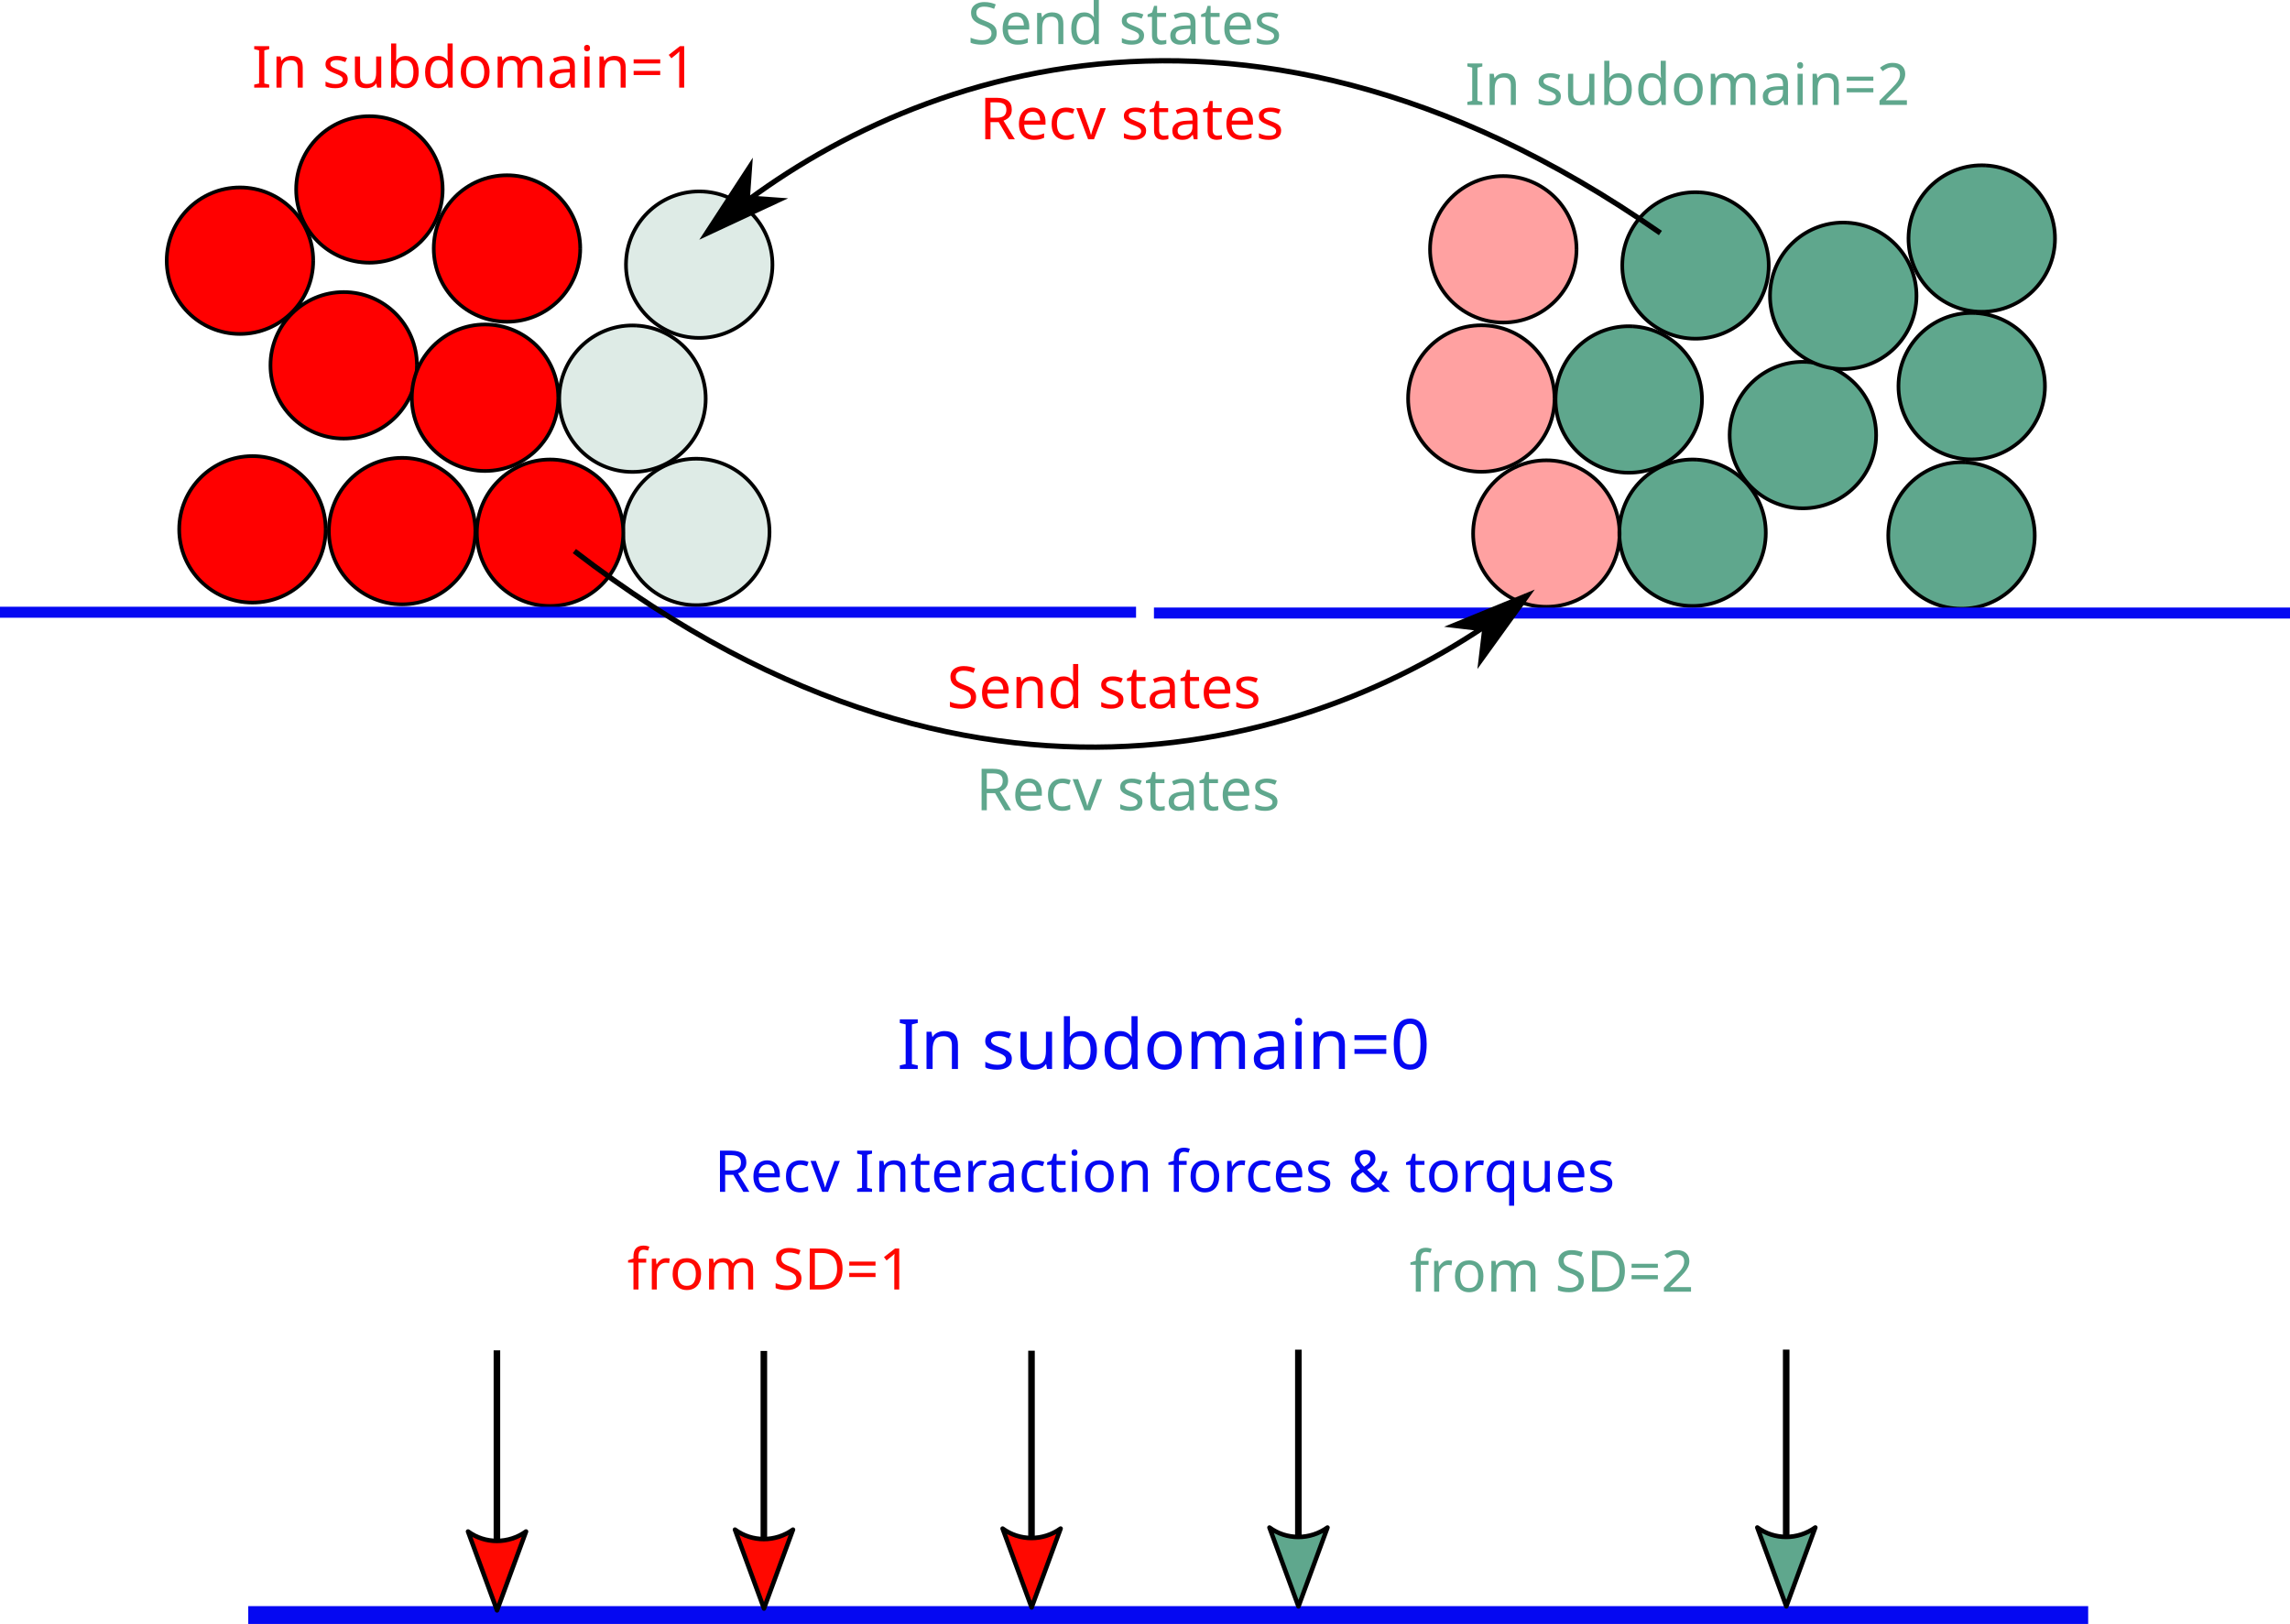
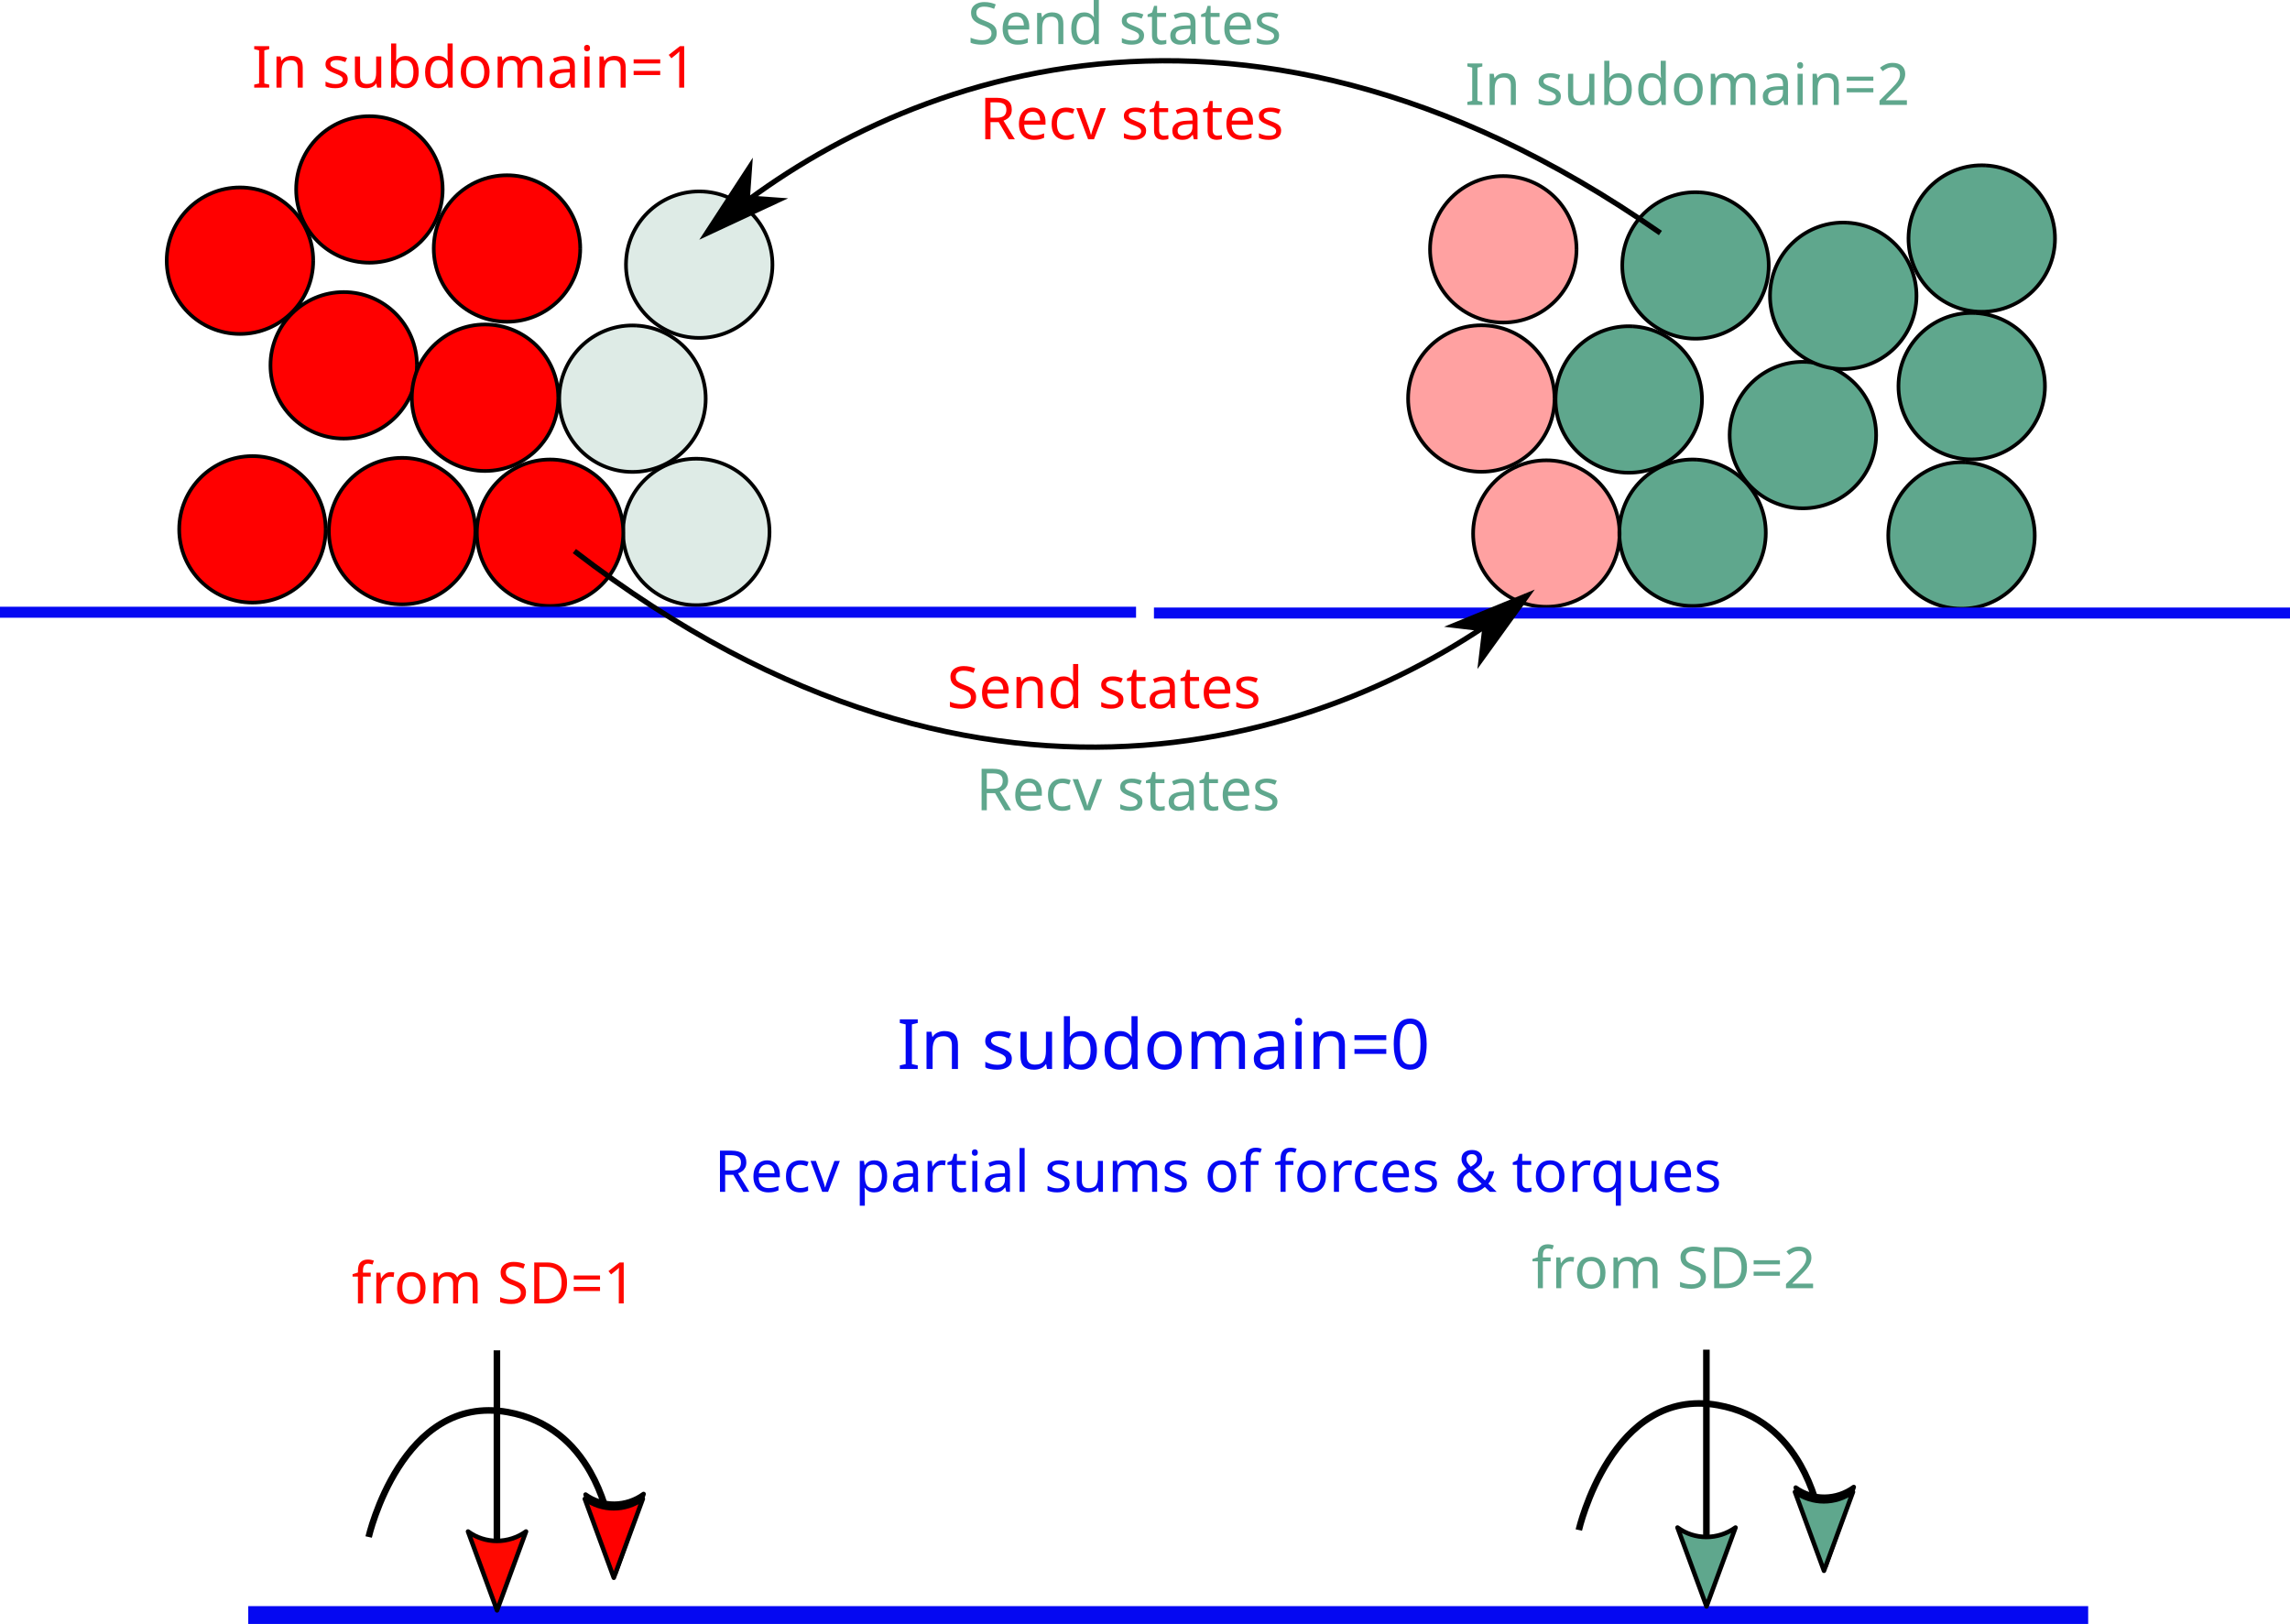
<svg xmlns="http://www.w3.org/2000/svg" xmlns:xlink="http://www.w3.org/1999/xlink" width="264.737mm" height="187.746mm" viewBox="0 0 938.043 665.24" id="svg23539" version="1.1">
  <defs id="defs23541">
    <marker orient="auto" refY="0" refX="0" id="Arrow1Lend-9" style="overflow:visible">
      <path id="path14635-1" d="M 0,0 5,-5 -12.5,0 5,5 0,0 Z" style="fill:#000000;fill-opacity:1;fill-rule:evenodd;stroke:#000000;stroke-width:1pt;stroke-opacity:1" transform="matrix(-0.8,0,0,-0.8,-10,0)" />
    </marker>
    <marker orient="auto" refY="0" refX="0" id="Arrow1Lend" style="overflow:visible">
      <path id="path14635" d="M 0,0 5,-5 -12.5,0 5,5 0,0 Z" style="fill:#000000;fill-opacity:1;fill-rule:evenodd;stroke:#000000;stroke-width:1pt;stroke-opacity:1" transform="matrix(-0.8,0,0,-0.8,-10,0)" />
    </marker>
    <marker style="overflow:visible" id="marker21611" refX="0" refY="0" orient="auto">
-       <path transform="matrix(-1.1,0,0,-1.1,-1.1,0)" d="M 8.719,4.034 -2.207,0.016 8.719,-4.002 c -1.745,2.372 -1.735,5.617 -6e-7,8.035 z" style="fill:#5fa78d;fill-opacity:1;fill-rule:evenodd;stroke:#000000;stroke-width:0.625;stroke-linejoin:round;stroke-opacity:1" id="path21613" />
+       <path transform="matrix(-1.1,0,0,-1.1,-1.1,0)" d="M 8.719,4.034 -2.207,0.016 8.719,-4.002 c -1.745,2.372 -1.735,5.617 -6e-7,8.035 z" style="fill:#000000;fill-opacity:1;fill-rule:evenodd;stroke:#000000;stroke-width:0.625;stroke-linejoin:round;stroke-opacity:1" id="path21613" />
    </marker>
    <marker orient="auto" refY="0" refX="0" id="Arrow2Lend-1-0-2" style="overflow:visible">
      <path id="path14653-9-6-44" style="fill:#5fa78d;fill-opacity:1;fill-rule:evenodd;stroke:#000000;stroke-width:0.625;stroke-linejoin:round;stroke-opacity:1" d="M 8.719,4.034 -2.207,0.016 8.719,-4.002 c -1.745,2.372 -1.735,5.617 -6e-7,8.035 z" transform="matrix(-1.1,0,0,-1.1,-1.1,0)" />
-     </marker>
-     <marker orient="auto" refY="0" refX="0" id="Arrow2Lend-1-0" style="overflow:visible">
-       <path id="path14653-9-6" style="fill:#ff0800;fill-opacity:1;fill-rule:evenodd;stroke:#000000;stroke-width:0.625;stroke-linejoin:round;stroke-opacity:1" d="M 8.719,4.034 -2.207,0.016 8.719,-4.002 c -1.745,2.372 -1.735,5.617 -6e-7,8.035 z" transform="matrix(-1.1,0,0,-1.1,-1.1,0)" />
-     </marker>
-     <marker orient="auto" refY="0" refX="0" id="Arrow2Lend-1" style="overflow:visible">
-       <path id="path14653-9" style="fill:#ff0800;fill-opacity:1;fill-rule:evenodd;stroke:#000000;stroke-width:0.625;stroke-linejoin:round;stroke-opacity:1" d="M 8.719,4.034 -2.207,0.016 8.719,-4.002 c -1.745,2.372 -1.735,5.617 -6e-7,8.035 z" transform="matrix(-1.1,0,0,-1.1,-1.1,0)" />
    </marker>
    <marker orient="auto" refY="0" refX="0" id="Arrow2Lend" style="overflow:visible">
      <path id="path14653" style="fill:#ff0800;fill-opacity:1;fill-rule:evenodd;stroke:#000000;stroke-width:0.625;stroke-linejoin:round;stroke-opacity:1" d="M 8.719,4.034 -2.207,0.016 8.719,-4.002 c -1.745,2.372 -1.735,5.617 -6e-7,8.035 z" transform="matrix(-1.1,0,0,-1.1,-1.1,0)" />
    </marker>
    <linearGradient xlink:href="#linearGradient22365" id="linearGradient22371" x1="5703.975" y1="-598.039" x2="6169.332" y2="-598.039" gradientUnits="userSpaceOnUse" gradientTransform="matrix(1.619578,0,0,1.619578,-8600.362,2416.053)" />
    <linearGradient id="linearGradient22365">
      <stop style="stop-color:#5fa78d;stop-opacity:1;" offset="0" id="stop22367" />
      <stop style="stop-color:#5fa78d;stop-opacity:0;" offset="1" id="stop22369" />
    </linearGradient>
+     <marker style="overflow:visible" id="marker21611-3" refX="0" refY="0" orient="auto">
+       <path transform="matrix(-1.1,0,0,-1.1,-1.1,0)" d="M 8.719,4.034 -2.207,0.016 8.719,-4.002 c -1.745,2.372 -1.735,5.617 -6e-7,8.035 z" style="fill:#5fa78d;fill-opacity:1;fill-rule:evenodd;stroke:#000000;stroke-width:0.625;stroke-linejoin:round;stroke-opacity:1" id="path21613-6" />
+     </marker>
+     <marker style="overflow:visible" id="marker21611-3-5" refX="0" refY="0" orient="auto">
+       <path transform="matrix(-1.1,0,0,-1.1,-1.1,0)" d="M 8.719,4.034 -2.207,0.016 8.719,-4.002 c -1.745,2.372 -1.735,5.617 -6e-7,8.035 z" style="fill:#ff0000;fill-opacity:1;fill-rule:evenodd;stroke:#000000;stroke-width:0.625;stroke-linejoin:round;stroke-opacity:1" id="path21613-6-3" />
+     </marker>
+     <marker style="overflow:visible" id="marker21611-5" refX="0" refY="0" orient="auto">
+       <path transform="matrix(-1.1,0,0,-1.1,-1.1,0)" d="M 8.719,4.034 -2.207,0.016 8.719,-4.002 c -1.745,2.372 -1.735,5.617 -6e-7,8.035 z" style="fill:#000000;fill-opacity:1;fill-rule:evenodd;stroke:#000000;stroke-width:0.625;stroke-linejoin:round;stroke-opacity:1" id="path21613-62" />
+     </marker>
  </defs>
  <g id="layer1" transform="translate(-535.9813,-785.8929)">
    <path style="fill:url(#linearGradient22371);fill-opacity:1;fill-rule:evenodd;stroke:#0508f2;stroke-width:7.301;stroke-linecap:butt;stroke-linejoin:miter;stroke-miterlimit:4;stroke-dasharray:none;stroke-opacity:1" d="m 637.67,1447.483 753.682,0" id="path5193-8-1-7-3-6" />
    <path style="fill:#ff0800;fill-opacity:1;fill-rule:evenodd;stroke:#000000;stroke-width:2.688;stroke-linecap:butt;stroke-linejoin:miter;stroke-miterlimit:4;stroke-dasharray:none;stroke-opacity:1;marker-end:url(#Arrow2Lend)" d="m 739.531,1339.047 0,102.956" id="path16308" />
-     <path style="fill:#ff0800;fill-opacity:1;fill-rule:evenodd;stroke:#000000;stroke-width:2.688;stroke-linecap:butt;stroke-linejoin:miter;stroke-miterlimit:4;stroke-dasharray:none;stroke-opacity:1;marker-end:url(#Arrow2Lend-1)" d="m 848.878,1339.296 0,101.942" id="path16308-7" />
-     <path style="fill:#ff0800;fill-opacity:1;fill-rule:evenodd;stroke:#000000;stroke-width:2.688;stroke-linecap:butt;stroke-linejoin:miter;stroke-miterlimit:4;stroke-dasharray:none;stroke-opacity:1;marker-end:url(#Arrow2Lend-1-0)" d="m 958.508,1339.198 0,101.605" id="path16308-7-8" />
-     <path style="fill:#5fa78d;fill-opacity:1;fill-rule:evenodd;stroke:#000000;stroke-width:2.688;stroke-linecap:butt;stroke-linejoin:miter;stroke-miterlimit:4;stroke-dasharray:none;stroke-opacity:1;marker-end:url(#Arrow2Lend-1-0-2)" d="m 1067.822,1338.772 0,101.605" id="path16308-7-8-5" />
-     <path style="fill:#5fa78d;fill-opacity:1;fill-rule:evenodd;stroke:#000000;stroke-width:2.688;stroke-linecap:butt;stroke-linejoin:miter;stroke-miterlimit:4;stroke-dasharray:none;stroke-opacity:1;marker-end:url(#marker21611)" d="m 1267.653,1338.748 0,101.605" id="path16308-7-8-5-4" />
-     <text xml:space="preserve" style="font-style:normal;font-weight:normal;font-size:23.492px;line-height:125%;font-family:sans-serif;letter-spacing:0px;word-spacing:0px;fill:#ff0800;fill-opacity:1;stroke:none;stroke-width:1px;stroke-linecap:butt;stroke-linejoin:miter;stroke-opacity:1" x="792.888" y="1314.137" id="text22309-0" transform="scale(1.000012,0.9999881)">
-       <tspan id="tspan22311-9" x="792.888" y="1314.137">from SD=1</tspan>
-       <tspan x="792.888" y="1343.502" id="tspan22315-4" />
-       <tspan x="792.888" y="1372.866" id="tspan22313-5" />
+     <path style="fill:#5fa78d;fill-opacity:1;fill-rule:evenodd;stroke:#000000;stroke-width:2.688;stroke-linecap:butt;stroke-linejoin:miter;stroke-miterlimit:4;stroke-dasharray:none;stroke-opacity:1;marker-end:url(#Arrow2Lend-1-0-2)" d="m 1234.965,1338.772 0,101.605" id="path16308-7-8-5" />
+     <path style="fill:none;fill-opacity:1;fill-rule:evenodd;stroke:#000000;stroke-width:2.688;stroke-linecap:butt;stroke-linejoin:miter;stroke-miterlimit:4;stroke-dasharray:none;stroke-opacity:1;marker-end:url(#marker21611)" d="m 1182.705,1412.658 c 0,0 13.494,-58.908 56.962,-51.159 16.974,3.026 27.404,13.203 33.812,24.484 10.002,17.608 10.207,37.908 10.207,37.908" id="path16308-7-8-5-4" />
+     <text xml:space="preserve" style="font-style:normal;font-weight:normal;font-size:23.492px;line-height:125%;font-family:sans-serif;letter-spacing:0px;word-spacing:0px;fill:#ff0800;fill-opacity:1;stroke:none;stroke-width:1px;stroke-linecap:butt;stroke-linejoin:miter;stroke-opacity:1" x="680.032" y="1319.851" id="text22309-0" transform="scale(1.000012,0.9999881)">
+       <tspan id="tspan22311-9" x="680.032" y="1319.851">from SD=1</tspan>
+       <tspan x="680.032" y="1349.216" id="tspan22315-4" />
+       <tspan x="680.032" y="1378.58" id="tspan22313-5" />
    </text>
    <text transform="scale(0.9999969,1.000003)" id="text4936-6-5-9-7" y="1223.807" x="903.435" style="font-style:normal;font-weight:normal;font-size:28.488px;line-height:125%;font-family:sans-serif;letter-spacing:0px;word-spacing:0px;fill:#0508f2;fill-opacity:1;stroke:none;stroke-width:1px;stroke-linecap:butt;stroke-linejoin:miter;stroke-opacity:1" xml:space="preserve">
      <tspan id="tspan5851-0-6" style="fill:#0508f2;fill-opacity:1" y="1223.807" x="903.435">In subdomain=0 </tspan>
    </text>
    <text transform="scale(0.9999969,1.000003)" id="text4936-6-5-9-7-9" y="1274.12" x="828.605" style="font-style:normal;font-weight:normal;font-size:23.641px;line-height:125%;font-family:sans-serif;letter-spacing:0px;word-spacing:0px;fill:#0508f2;fill-opacity:1;stroke:none;stroke-width:1px;stroke-linecap:butt;stroke-linejoin:miter;stroke-opacity:1" xml:space="preserve">
-       <tspan id="tspan5851-0-6-9" style="fill:#0508f2;fill-opacity:1" y="1274.12" x="828.605">Recv Interaction forces &amp; torques</tspan>
+       <tspan id="tspan5851-0-6-9" style="fill:#0508f2;fill-opacity:1" y="1274.12" x="828.605">Recv partial sums of forces &amp; torques</tspan>
    </text>
-     <text xml:space="preserve" style="font-style:normal;font-weight:normal;font-size:23.492px;line-height:125%;font-family:sans-serif;letter-spacing:0px;word-spacing:0px;fill:#5fa78d;fill-opacity:1;stroke:none;stroke-width:1px;stroke-linecap:butt;stroke-linejoin:miter;stroke-opacity:1" x="1113.347" y="1315.034" id="text22309-0-5" transform="scale(1.000012,0.9999881)">
-       <tspan id="tspan22311-9-2" x="1113.347" y="1315.034">from SD=2</tspan>
-       <tspan x="1113.347" y="1344.398" id="tspan22315-4-1" />
-       <tspan x="1113.347" y="1373.763" id="tspan22313-5-3" />
+     <text xml:space="preserve" style="font-style:normal;font-weight:normal;font-size:23.492px;line-height:125%;font-family:sans-serif;letter-spacing:0px;word-spacing:0px;fill:#5fa78d;fill-opacity:1;stroke:none;stroke-width:1px;stroke-linecap:butt;stroke-linejoin:miter;stroke-opacity:1" x="1163.347" y="1313.605" id="text22309-0-5" transform="scale(1.000012,0.9999881)">
+       <tspan id="tspan22311-9-2" x="1163.347" y="1313.605">from SD=2</tspan>
+       <tspan x="1163.347" y="1342.97" id="tspan22315-4-1" />
+       <tspan x="1163.347" y="1372.334" id="tspan22313-5-3" />
    </text>
    <path style="fill:#b1d0c4;fill-opacity:0.424;stroke:#000000;stroke-width:1.506;stroke-miterlimit:1.8;stroke-dasharray:none;stroke-dashoffset:0;stroke-opacity:1" id="path3338-4-1-2-3-0-7" d="m -872.677,847.519 a 30,30 0 0 1 -29.995,30 30,30 0 0 1 -30.005,-29.989 30,30 0 0 1 29.984,-30.011 30,30 0 0 1 30.016,29.979" transform="matrix(0.05661396,-0.9983961,0.9983961,0.05661398,0,0)" />
    <path style="fill:#b1d0c4;fill-opacity:0.424;stroke:#000000;stroke-width:1.506;stroke-miterlimit:1.8;stroke-dasharray:none;stroke-dashoffset:0;stroke-opacity:1" id="path3338-8-6-4-96-8-3-3" d="m -816.315,871.709 a 30,30 0 0 1 -29.995,30 30,30 0 0 1 -30.005,-29.989 30,30 0 0 1 29.984,-30.01 30,30 0 0 1 30.016,29.979" transform="matrix(0.05661396,-0.9983961,0.9983961,0.05661398,0,0)" />
    <path style="fill:#b1d0c4;fill-opacity:0.424;stroke:#000000;stroke-width:1.506;stroke-miterlimit:1.8;stroke-dasharray:none;stroke-dashoffset:0;stroke-opacity:1" id="path3338-2-7-4-0-42-5-4-2" d="m -925.701,876.705 a 30,30 0 0 1 -29.995,30 30,30 0 0 1 -30.005,-29.989 30,30 0 0 1 29.984,-30.01 30,30 0 0 1 30.016,29.979" transform="matrix(0.05661396,-0.9983961,0.9983961,0.05661398,0,0)" />
    <path style="fill:#ff0000;fill-opacity:1;stroke:#000000;stroke-width:1.506;stroke-miterlimit:1.8;stroke-dasharray:none;stroke-dashoffset:0;stroke-opacity:1" id="path3338-4-8-2-0-6-5" d="m 717.3,863.499 a 30,30 0 0 1 -29.995,30 30,30 0 0 1 -30.005,-29.989 30,30 0 0 1 29.984,-30.011 30,30 0 0 1 30.016,29.979" />
    <path style="fill:#ff0000;fill-opacity:1;stroke:#000000;stroke-width:1.506;stroke-miterlimit:1.8;stroke-dasharray:none;stroke-dashoffset:0;stroke-opacity:1" id="path3338-8-6-3-9-8-0-2" d="m 773.662,887.69 a 30,30 0 0 1 -29.995,30 30,30 0 0 1 -30.005,-29.989 30,30 0 0 1 29.984,-30.011 30,30 0 0 1 30.016,29.979" />
    <path style="fill:#ff0000;fill-opacity:1;stroke:#000000;stroke-width:1.506;stroke-miterlimit:1.8;stroke-dasharray:none;stroke-dashoffset:0;stroke-opacity:1" id="path3338-2-74-1-0-7-2-6" d="m 706.776,935.543 a 30,30 0 0 1 -29.995,30 30,30 0 0 1 -30.005,-29.989 30,30 0 0 1 29.984,-30.01 30,30 0 0 1 30.016,29.979" />
    <path style="fill:#ff0000;fill-opacity:1;stroke:#000000;stroke-width:1.506;stroke-miterlimit:1.8;stroke-dasharray:none;stroke-dashoffset:0;stroke-opacity:1" id="path3338-3-5-8-2-6-5-5" d="m 764.672,948.818 a 30,30 0 0 1 -29.995,30 30,30 0 0 1 -30.005,-29.989 30,30 0 0 1 29.984,-30.011 30,30 0 0 1 30.016,29.979" />
    <path style="fill:#ff0000;fill-opacity:1;stroke:#000000;stroke-width:1.506;stroke-miterlimit:1.8;stroke-dasharray:none;stroke-dashoffset:0;stroke-opacity:1" id="path3338-2-7-4-9-8-3-8-8" d="m 664.276,892.686 a 30,30 0 0 1 -29.995,30 30,30 0 0 1 -30.005,-29.989 30,30 0 0 1 29.984,-30.011 30,30 0 0 1 30.016,29.979" />
    <path style="fill:#ff0000;fill-opacity:1;stroke:#000000;stroke-width:1.506;stroke-miterlimit:1.8;stroke-dasharray:none;stroke-dashoffset:0;stroke-opacity:1" id="path3338-2-7-0-0-64-3-5-9-7" d="m 669.39,1002.734 a 30,30 0 0 1 -29.995,30 30,30 0 0 1 -30.005,-29.989 30,30 0 0 1 29.984,-30.011 30,30 0 0 1 30.016,29.979" />
    <path style="fill:#ff0000;fill-opacity:1;stroke:#000000;stroke-width:1.506;stroke-miterlimit:1.8;stroke-dasharray:none;stroke-dashoffset:0;stroke-opacity:1" id="path3338-2-7-2-6-3-8-0-5-9" d="m 730.698,1003.449 a 30,30 0 0 1 -29.995,30 30,30 0 0 1 -30.005,-29.989 30,30 0 0 1 29.984,-30.011 30,30 0 0 1 30.016,29.979" />
    <path style="fill:#ff0000;fill-opacity:1;stroke:#000000;stroke-width:1.506;stroke-miterlimit:1.8;stroke-dasharray:none;stroke-dashoffset:0;stroke-opacity:1" id="path3338-2-7-1-4-3-0-8-0-6" d="m 791.305,1004.131 a 30,30 0 0 1 -29.995,30 30,30 0 0 1 -30.005,-29.989 30,30 0 0 1 29.984,-30.01 30,30 0 0 1 30.016,29.979" />
    <path style="fill:none;fill-rule:evenodd;stroke:#0508f2;stroke-width:4.508;stroke-linecap:butt;stroke-linejoin:miter;stroke-miterlimit:4;stroke-dasharray:none;stroke-opacity:1" d="m 535.981,1036.688 465.357,0" id="path5193-8-1-7-3-0" />
    <path style="fill:#5fa78d;fill-opacity:1;stroke:#000000;stroke-width:1.506;stroke-miterlimit:1.8;stroke-dasharray:none;stroke-dashoffset:0;stroke-opacity:1" id="path3338-4-1-5-0-0-1" d="m -849.897,1254.988 a 30,30 0 0 1 -29.995,30 30,30 0 0 1 -30.005,-29.989 30,30 0 0 1 29.984,-30.011 30,30 0 0 1 30.016,29.979" transform="matrix(0.05661396,-0.9983961,0.9983961,0.05661398,0,0)" />
    <path style="fill:#5fa78d;fill-opacity:1;stroke:#000000;stroke-width:1.506;stroke-miterlimit:1.8;stroke-dasharray:none;stroke-dashoffset:0;stroke-opacity:1" id="path3338-8-6-4-9-4-8-0" d="m -793.535,1279.179 a 30,30 0 0 1 -29.995,30 30,30 0 0 1 -30.005,-29.989 30,30 0 0 1 29.984,-30.011 30,30 0 0 1 30.016,29.979" transform="matrix(0.05661396,-0.9983961,0.9983961,0.05661398,0,0)" />
    <path style="fill:#5fa78d;fill-opacity:1;stroke:#000000;stroke-width:1.506;stroke-miterlimit:1.8;stroke-dasharray:none;stroke-dashoffset:0;stroke-opacity:1" id="path3338-2-74-9-9-1-3-4" d="m -860.42,1327.032 a 30,30 0 0 1 -29.995,30 30,30 0 0 1 -30.005,-29.989 30,30 0 0 1 29.984,-30.011 30,30 0 0 1 30.016,29.979" transform="matrix(0.05661396,-0.9983961,0.9983961,0.05661398,0,0)" />
    <path style="fill:#5fa78d;fill-opacity:1;stroke:#000000;stroke-width:1.506;stroke-miterlimit:1.8;stroke-dasharray:none;stroke-dashoffset:0;stroke-opacity:1" id="path3338-3-5-2-1-1-7-8" d="m -802.524,1340.306 a 30,30 0 0 1 -29.995,30 30,30 0 0 1 -30.005,-29.989 30,30 0 0 1 29.984,-30.011 30,30 0 0 1 30.016,29.979" transform="matrix(0.05661396,-0.9983961,0.9983961,0.05661398,0,0)" />
    <path style="fill:#5fa78d;fill-opacity:1;stroke:#000000;stroke-width:1.506;stroke-miterlimit:1.8;stroke-dasharray:none;stroke-dashoffset:0;stroke-opacity:1" id="path3338-2-7-4-0-4-3-8-7" d="m -902.92,1284.175 a 30,30 0 0 1 -29.995,30 30,30 0 0 1 -30.005,-29.989 30,30 0 0 1 29.984,-30.011 30,30 0 0 1 30.016,29.979" transform="matrix(0.05661396,-0.9983961,0.9983961,0.05661398,0,0)" />
    <path style="fill:#5fa78d;fill-opacity:1;stroke:#000000;stroke-width:1.506;stroke-miterlimit:1.8;stroke-dasharray:none;stroke-dashoffset:0;stroke-opacity:1" id="path3338-2-7-0-0-6-9-5-2-0" d="m -897.807,1394.223 a 30,30 0 0 1 -29.995,30 30,30 0 0 1 -30.005,-29.989 30,30 0 0 1 29.984,-30.01 30,30 0 0 1 30.016,29.979" transform="matrix(0.05661396,-0.9983961,0.9983961,0.05661398,0,0)" />
    <path style="fill:#5fa78d;fill-opacity:1;stroke:#000000;stroke-width:1.506;stroke-miterlimit:1.8;stroke-dasharray:none;stroke-dashoffset:0;stroke-opacity:1" id="path3338-2-7-2-6-8-1-9-1-8" d="m -836.498,1394.938 a 30,30 0 0 1 -29.995,30 30,30 0 0 1 -30.005,-29.989 30,30 0 0 1 29.984,-30.011 30,30 0 0 1 30.016,29.979" transform="matrix(0.05661396,-0.9983961,0.9983961,0.05661398,0,0)" />
    <path style="fill:#5fa78d;fill-opacity:1;stroke:#000000;stroke-width:1.506;stroke-miterlimit:1.8;stroke-dasharray:none;stroke-dashoffset:0;stroke-opacity:1" id="path3338-2-7-1-4-9-0-3-0-6" d="m -775.892,1395.62 a 30,30 0 0 1 -29.995,30 30,30 0 0 1 -30.005,-29.989 30,30 0 0 1 29.984,-30.011 30,30 0 0 1 30.016,29.979" transform="matrix(0.05661396,-0.9983961,0.9983961,0.05661398,0,0)" />
    <path style="fill:#ff0000;fill-opacity:0.369;stroke:#000000;stroke-width:1.506;stroke-miterlimit:1.8;stroke-dasharray:none;stroke-dashoffset:0;stroke-opacity:1" id="path3338-8-6-3-8-1-8-4" d="m 1181.767,888.014 a 30,30 0 0 1 -29.995,30 30,30 0 0 1 -30.005,-29.989 30,30 0 0 1 29.984,-30.01 30,30 0 0 1 30.016,29.979" />
    <path style="fill:#ff0000;fill-opacity:0.37;stroke:#000000;stroke-width:1.506;stroke-miterlimit:1.8;stroke-dasharray:none;stroke-dashoffset:0;stroke-opacity:1" id="path3338-3-5-8-0-5-5-7" d="m 1172.778,949.142 a 30,30 0 0 1 -29.995,30 30,30 0 0 1 -30.005,-29.989 30,30 0 0 1 29.984,-30.01 30,30 0 0 1 30.016,29.979" />
    <path style="fill:#ff0000;fill-opacity:0.369;stroke:#000000;stroke-width:1.506;stroke-miterlimit:1.8;stroke-dasharray:none;stroke-dashoffset:0;stroke-opacity:1" id="path3338-2-7-1-4-3-4-0-5-9" d="m 1199.41,1004.456 a 30,30 0 0 1 -29.995,30 30,30 0 0 1 -30.005,-29.989 30,30 0 0 1 29.984,-30.011 30,30 0 0 1 30.016,29.979" />
    <path style="fill:none;fill-rule:evenodd;stroke:#0508f2;stroke-width:4.508;stroke-linecap:butt;stroke-linejoin:miter;stroke-miterlimit:4;stroke-dasharray:none;stroke-opacity:1" d="m 1008.667,1037.02 465.357,0" id="path5193-8-1-7-3-0-3" />
    <text xml:space="preserve" style="font-style:normal;font-weight:normal;font-size:23.776px;line-height:125%;font-family:sans-serif;letter-spacing:0px;word-spacing:0px;fill:#ff0000;fill-opacity:1;stroke:none;stroke-width:1px;stroke-linecap:butt;stroke-linejoin:miter;stroke-opacity:1" x="639.159" y="821.784" id="text4936-0-5-4-4-7">
      <tspan id="tspan4938-6-4-1-2-8" x="639.159" y="821.784" style="fill:#ff0000;fill-opacity:1">In subdomain=1 </tspan>
    </text>
    <text xml:space="preserve" style="font-style:normal;font-weight:normal;font-size:23.776px;line-height:125%;font-family:sans-serif;letter-spacing:0px;word-spacing:0px;fill:#5fa78d;fill-opacity:1;stroke:none;stroke-width:1px;stroke-linecap:butt;stroke-linejoin:miter;stroke-opacity:1" x="1136.091" y="828.863" id="text4936-6-8-9-1-2-5">
      <tspan id="tspan4938-7-7-8-3-1-9" x="1136.091" y="828.863" style="fill:#5fa78d;fill-opacity:1">In subdomain=2 </tspan>
    </text>
    <path style="fill:none;fill-rule:evenodd;stroke:#000000;stroke-width:2.172;stroke-linecap:butt;stroke-linejoin:miter;stroke-miterlimit:4;stroke-dasharray:none;stroke-opacity:1;marker-end:url(#Arrow1Lend)" d="M 1216.126,881.346 C 1038.454,757.51 893.455,822.468 825.611,881.328" id="path23525" />
    <text xml:space="preserve" style="font-style:normal;font-weight:normal;font-size:23.776px;line-height:125%;font-family:sans-serif;letter-spacing:0px;word-spacing:0px;fill:#5fa78d;fill-opacity:1;stroke:none;stroke-width:1px;stroke-linecap:butt;stroke-linejoin:miter;stroke-opacity:1" x="932.328" y="803.957" id="text4936-0-5-4-4-7-0">
      <tspan id="tspan4938-6-4-1-2-8-9" x="932.328" y="803.957" style="fill:#5fa78d;fill-opacity:1">Send states</tspan>
    </text>
    <path style="fill:none;fill-rule:evenodd;stroke:#000000;stroke-width:2.172;stroke-linecap:butt;stroke-linejoin:miter;stroke-miterlimit:4;stroke-dasharray:none;stroke-opacity:1;marker-end:url(#Arrow1Lend-9)" d="m 771.257,1011.63 c 171.652,132.055 319.545,73.99 390.082,18.386" id="path23525-3" />
    <text xml:space="preserve" style="font-style:normal;font-weight:normal;font-size:23.776px;line-height:125%;font-family:sans-serif;letter-spacing:0px;word-spacing:0px;fill:#5fa78d;fill-opacity:1;stroke:none;stroke-width:1px;stroke-linecap:butt;stroke-linejoin:miter;stroke-opacity:1" x="937.257" y="842.943" id="text4936-0-5-4-4-7-0-3">
      <tspan id="tspan4938-6-4-1-2-8-9-6" x="937.257" y="842.943" style="fill:#ff0000;fill-opacity:1">Recv states</tspan>
    </text>
    <text xml:space="preserve" style="font-style:normal;font-weight:normal;font-size:23.776px;line-height:125%;font-family:sans-serif;letter-spacing:0px;word-spacing:0px;fill:#5fa78d;fill-opacity:1;stroke:none;stroke-width:1px;stroke-linecap:butt;stroke-linejoin:miter;stroke-opacity:1" x="923.883" y="1075.967" id="text4936-0-5-4-4-7-0-3-7">
      <tspan id="tspan4938-6-4-1-2-8-9-6-5" x="923.883" y="1075.967" style="fill:#ff0000;fill-opacity:1">Send states</tspan>
    </text>
    <text xml:space="preserve" style="font-style:normal;font-weight:normal;font-size:23.776px;line-height:125%;font-family:sans-serif;letter-spacing:0px;word-spacing:0px;fill:#5fa78d;fill-opacity:1;stroke:none;stroke-width:1px;stroke-linecap:butt;stroke-linejoin:miter;stroke-opacity:1" x="935.754" y="1117.82" id="text4936-0-5-4-4-7-0-35">
      <tspan id="tspan4938-6-4-1-2-8-9-62" x="935.754" y="1117.82" style="fill:#5fa78d;fill-opacity:1">Recv states</tspan>
    </text>
+     <path style="fill:#5fa78d;fill-opacity:1;fill-rule:evenodd;stroke:#000000;stroke-width:2.688;stroke-linecap:butt;stroke-linejoin:miter;stroke-miterlimit:4;stroke-dasharray:none;stroke-opacity:1;marker-end:url(#marker21611-3)" d="m 1283.082,1398.462 0,27.319" id="path16308-7-8-5-4-7" />
+     <path style="fill:none;fill-opacity:1;fill-rule:evenodd;stroke:#000000;stroke-width:2.688;stroke-linecap:butt;stroke-linejoin:miter;stroke-miterlimit:4;stroke-dasharray:none;stroke-opacity:1;marker-end:url(#marker21611-5)" d="m 686.99,1415.515 c 0,0 13.494,-58.908 56.962,-51.159 16.974,3.026 27.404,13.203 33.812,24.484 10.002,17.608 10.207,37.908 10.207,37.908" id="path16308-7-8-5-4-9" />
+     <path style="fill:#ff0000;fill-opacity:1;fill-rule:evenodd;stroke:#000000;stroke-width:2.688;stroke-linecap:butt;stroke-linejoin:miter;stroke-miterlimit:4;stroke-dasharray:none;stroke-opacity:1;marker-end:url(#marker21611-3-5)" d="m 787.368,1401.319 0,27.319" id="path16308-7-8-5-4-7-1" />
  </g>
</svg>
